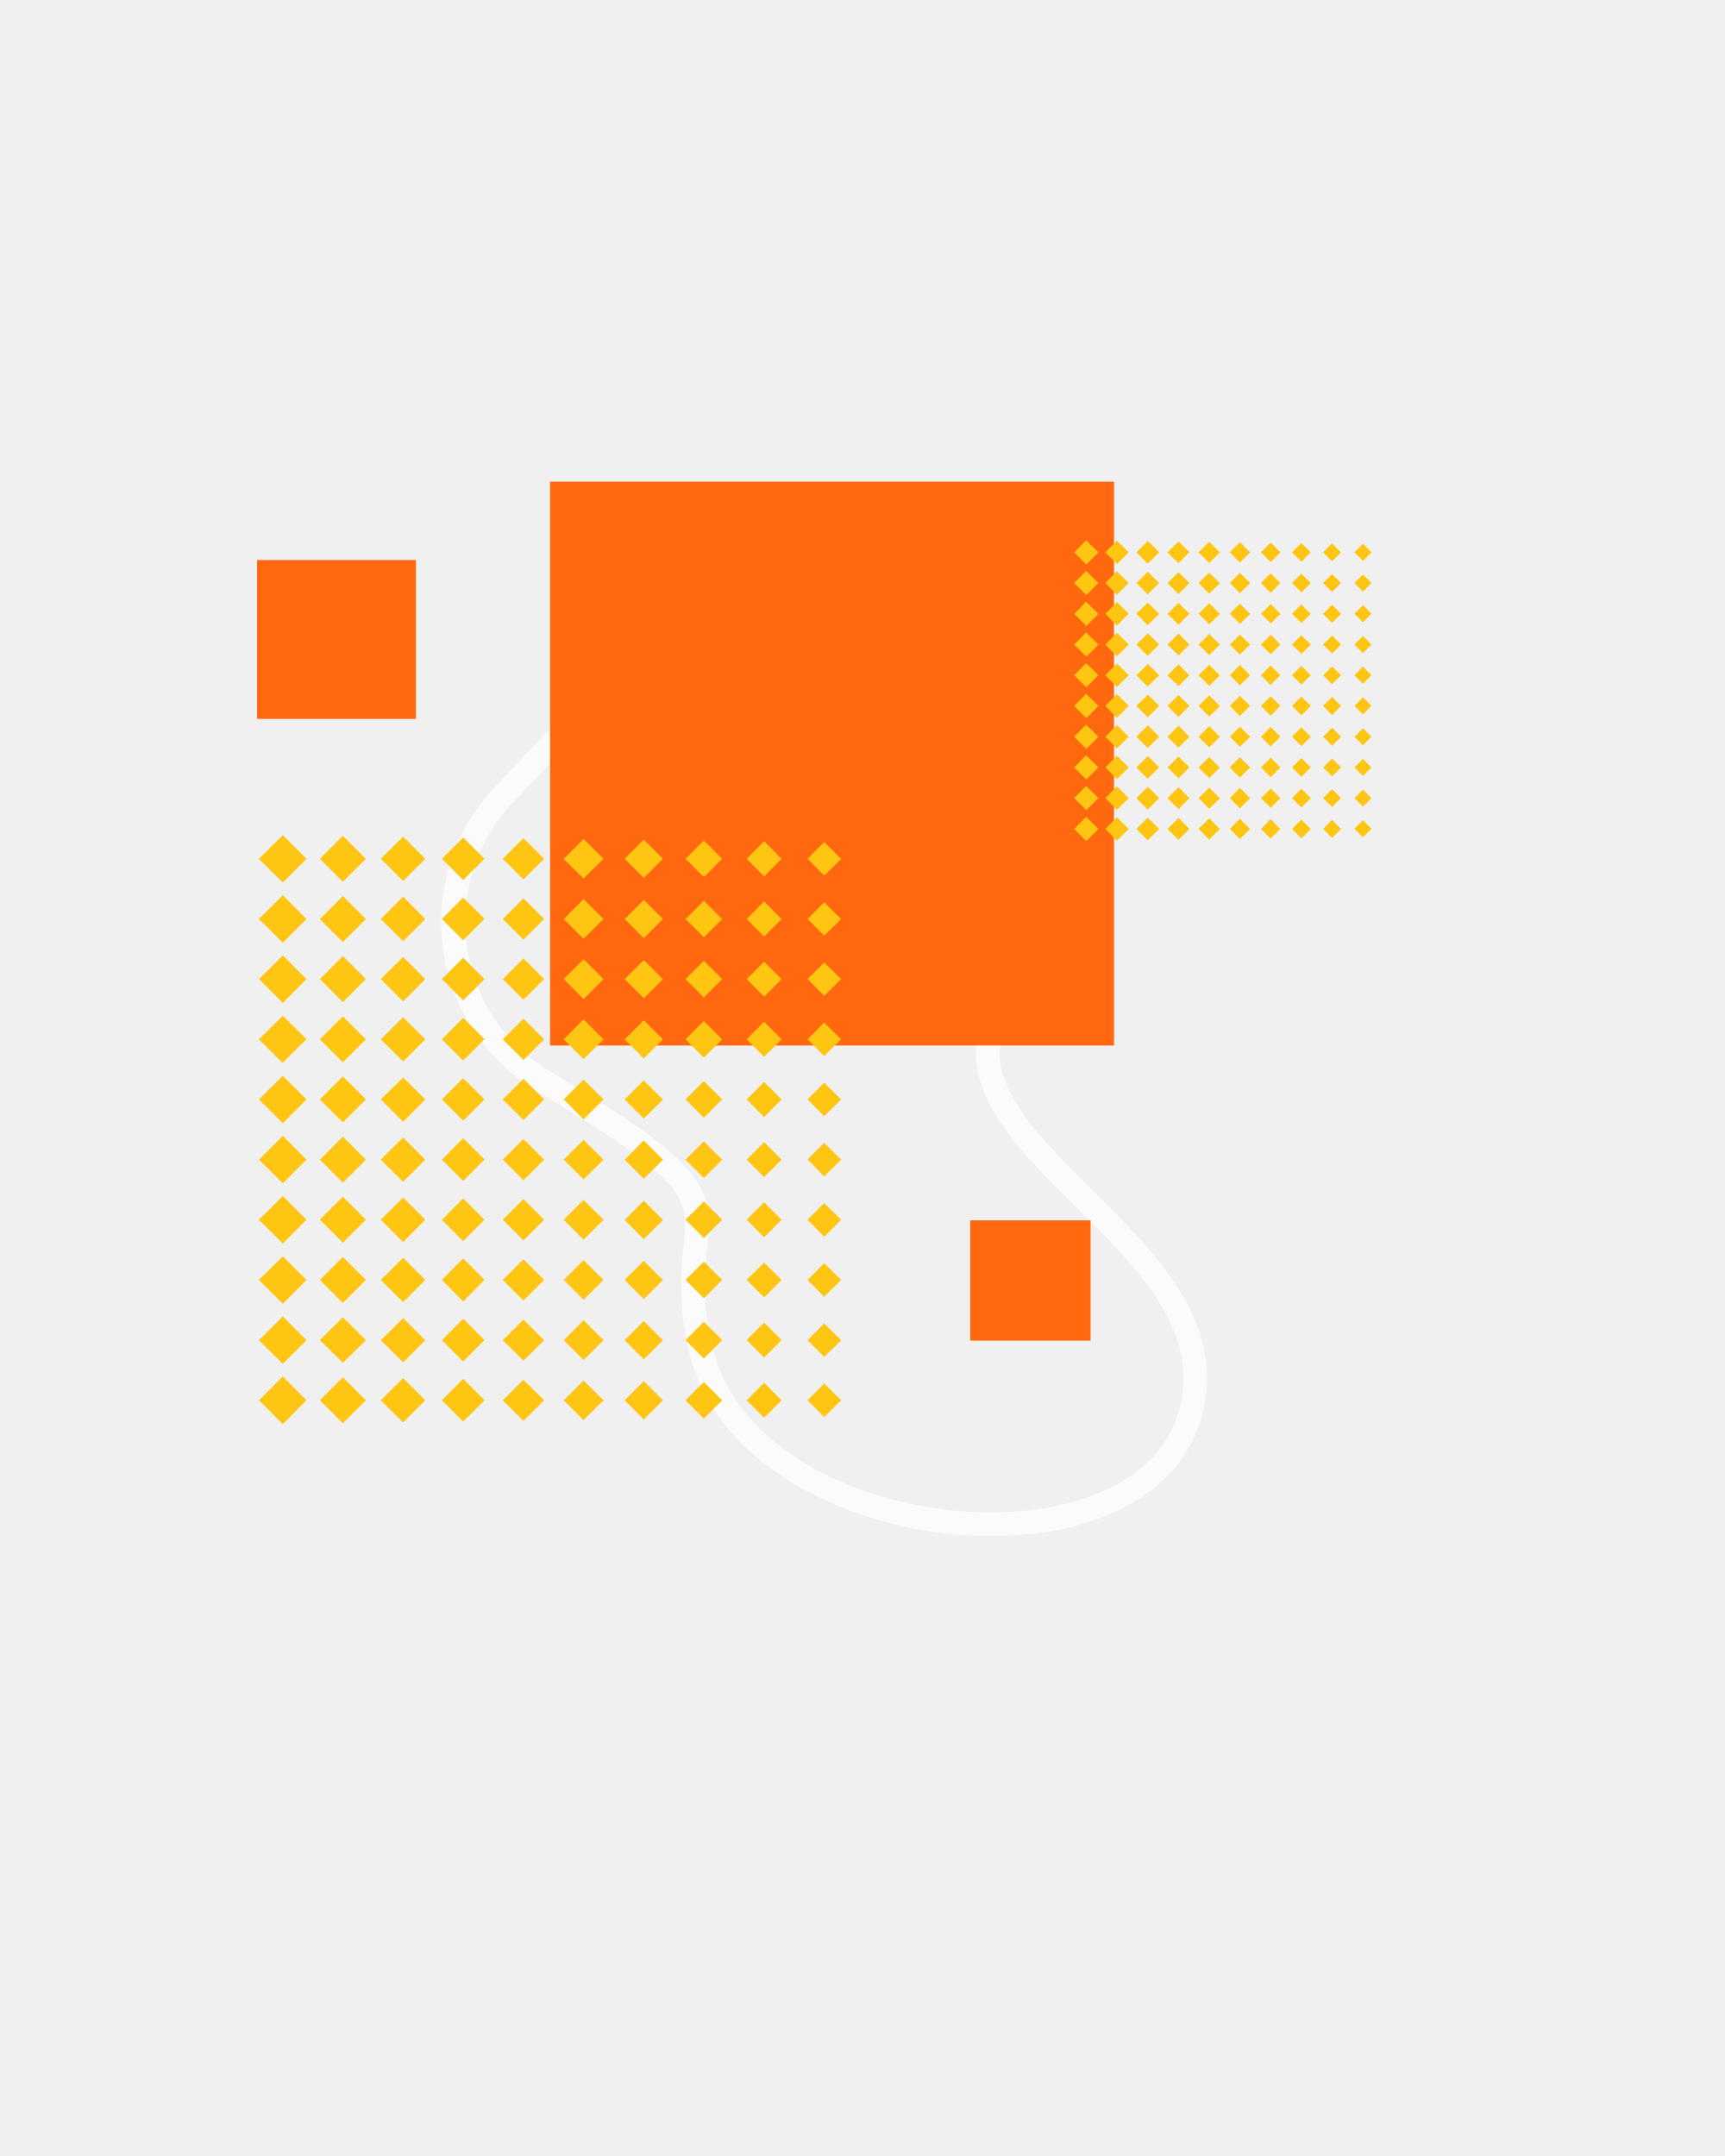
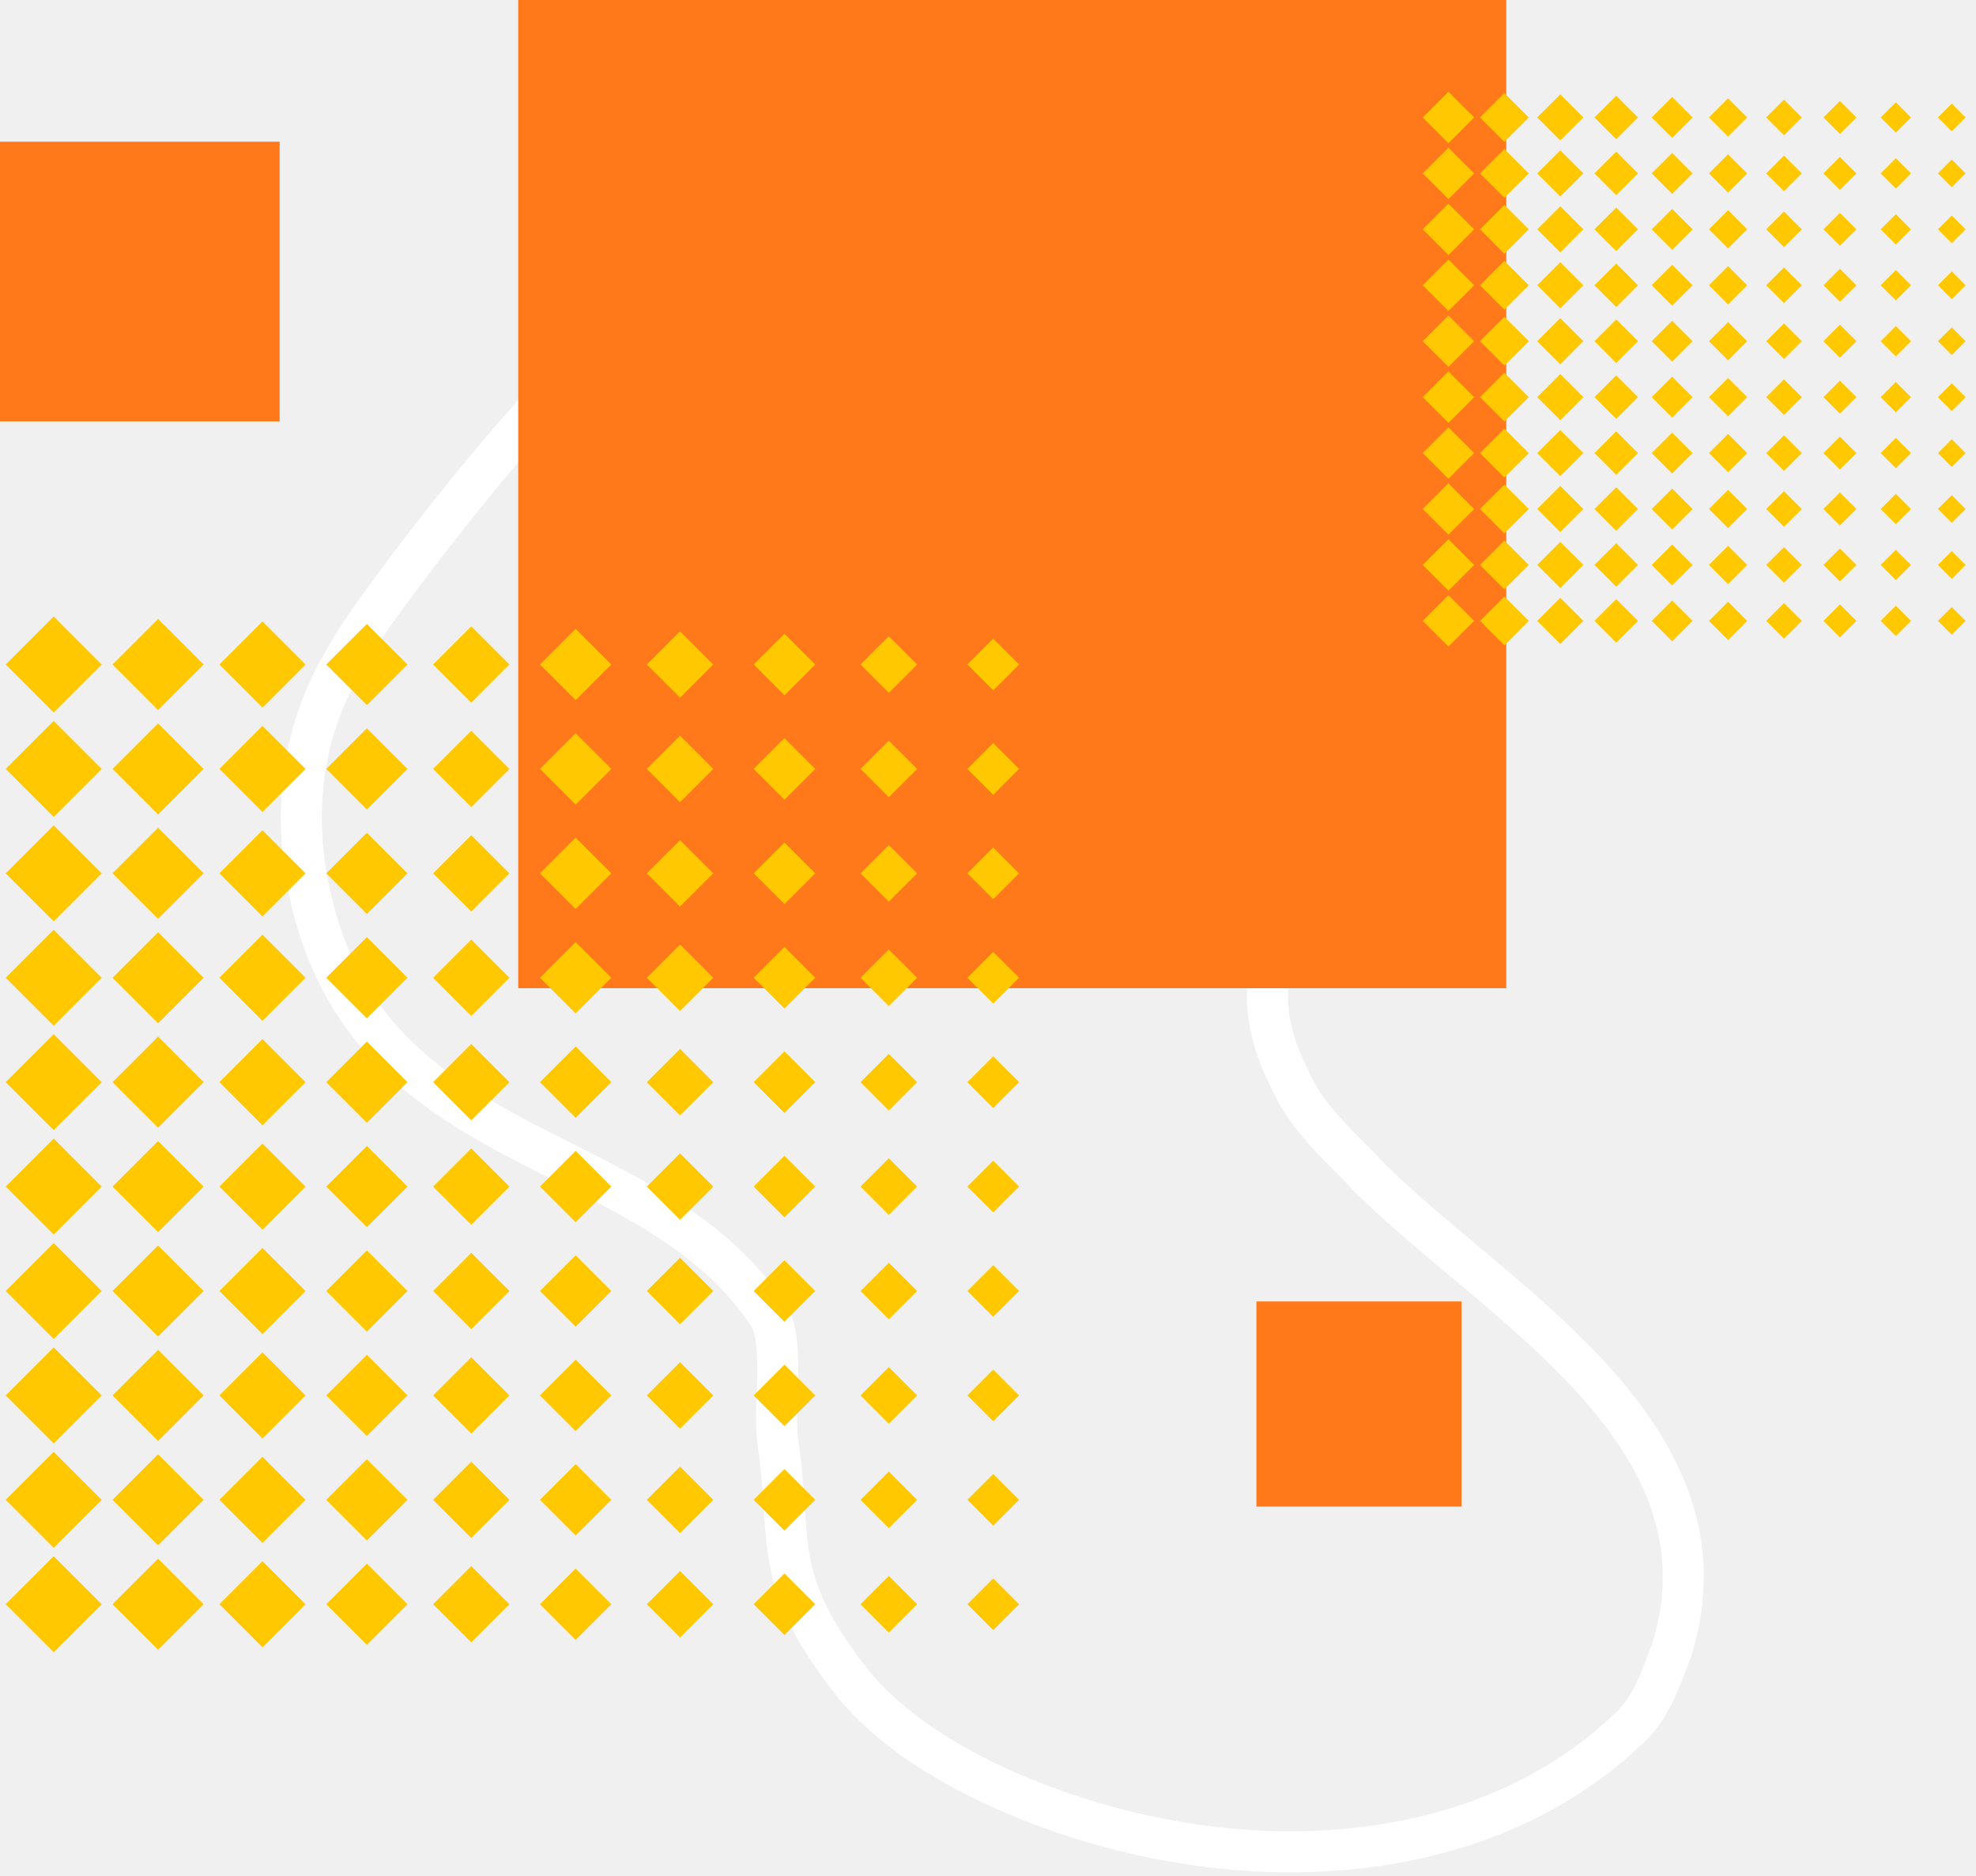
- <svg xmlns="http://www.w3.org/2000/svg" width="1080" height="1350" version="1.2" viewBox="0 0 810 1012.5">
-   <defs>
-     <clipPath id="c">
-       <path d="M74 57h360v436H74Zm0 0" />
-     </clipPath>
-     <clipPath id="d">
-       <path d="M556.6 322.6 322.3 557 1.6 236.2 235.9 2Zm0 0" />
-     </clipPath>
-     <clipPath id="e">
-       <path d="m322.3 557 234.3-234.4L235.9 2 1.6 236.2Zm0 0" />
-     </clipPath>
-     <clipPath id="f">
-       <path d="m322.7 556.4 233.1-233L235 2.6 2 235.6Zm0 0" />
-     </clipPath>
-     <clipPath id="b">
-       <path d="M0 0h559v560H0z" />
-     </clipPath>
-     <clipPath id="h">
-       <path d="M258 226h266v266H258Zm0 0" />
-     </clipPath>
-     <clipPath id="i">
-       <path d="M120.7 262H196v76h-75.3Zm0 0" />
-     </clipPath>
-     <clipPath id="j">
-       <path d="M635 255h9v9h-9Zm0 0" />
-     </clipPath>
-     <clipPath id="k">
-       <path d="M635 269h9v9h-9Zm0 0" />
-     </clipPath>
-     <clipPath id="l">
-       <path d="M635 284h9v9h-9Zm0 0" />
-     </clipPath>
-     <clipPath id="m">
-       <path d="M635 298h9v9h-9Zm0 0" />
-     </clipPath>
-     <clipPath id="n">
-       <path d="M635 313h9v9h-9Zm0 0" />
-     </clipPath>
-     <clipPath id="o">
-       <path d="M635 327h9v9h-9Zm0 0" />
-     </clipPath>
-     <clipPath id="p">
-       <path d="M635 341h9v9h-9Zm0 0" />
-     </clipPath>
-     <clipPath id="q">
-       <path d="M635 356h9v9h-9Zm0 0" />
-     </clipPath>
-     <clipPath id="r">
-       <path d="M635 370h9v9h-9Zm0 0" />
-     </clipPath>
-     <clipPath id="s">
-       <path d="M635 385h9v9h-9Zm0 0" />
-     </clipPath>
-     <filter id="g" width="100%" height="100%" x="0%" y="0%" filterUnits="objectBoundingBox">
-       <feColorMatrix in="SourceGraphic" values="0 0 0 0 1 0 0 0 0 1 0 0 0 0 1 0 0 0 1 0" />
-     </filter>
-   </defs>
-   <g mask="url(#a)" transform="translate(133 229)">
-     <g clip-path="url(#b)">
-       <g clip-path="url(#c)">
-         <g clip-path="url(#d)">
-           <g clip-path="url(#e)">
-             <g clip-path="url(#f)">
-               <path d="M406.8 456.8C388 475.5 356 482 327.6 481.2c-54-1.4-114.7-28.6-126.1-77.7a124 124 0 0 1-2.4-46.3c3-28.5.6-38.7-73.6-82.9A81.6 81.6 0 0 1 108 147.7a7600.5 7600.5 0 0 0 41.7-44 118.6 118.6 0 0 1 152.4-13c38.6 27.6 59.7 54.7 62.5 80.3 2 18.6-5.5 37.5-22.3 56.1-38.7 42.8-4 77.2 29.7 110.5 29.2 28.9 59.4 58.8 48.4 96.4-2.6 9-7.3 16.6-13.5 22.8Zm-265-361-3 3.1c-9.2 9.8-21.6 23-39 41.2a92.6 92.6 0 0 0 20 143.8c71.4 42.5 70.6 50 68.2 72a137.6 137.6 0 0 0 2.6 50.2c12.8 54.5 78.4 84.7 136.7 86.2 53.7 1.5 93.4-19.7 103.7-55.2 12.8-44-21.2-77.7-51.3-107.4-37.7-37.4-59.3-62-29.3-95.1 19-21.1 27.5-43 25.1-64.8-3.2-29.3-25.1-58.2-67-88.1a129.8 129.8 0 0 0-166.7 14.2" style="stroke:none;fill-rule:nonzero;fill:#fff;fill-opacity:1" />
-             </g>
-           </g>
-         </g>
-       </g>
-     </g>
-     <mask id="a">
-       <g filter="url(#g)">
-         <path d="M0 0h810v1012.5H0z" style="fill:#000;fill-opacity:.73;stroke:none" />
-       </g>
-     </mask>
+ <svg xmlns="http://www.w3.org/2000/svg" version="1.2" viewBox="120 225 530 503">
+   <path transform="translate(65, 430) rotate(300, 90, 120) scale(1.1)" d="M314 101c19 9 41 27 53 44 25 34 24 96 4 139-8 18-30 33-49 35-26 3-51-12-71 19-6 8-8 19-11 29-11 42-9 109-63 121-7 1-15 3-23 0-39-12-66-47-79-85-8-23-14-58-5-83 12-31 23-31 42-46 6-5 23-11 26-18 24-49-20-107 39-153 24-18 45-16 53-16 18 1 69 8 84 14Z" style="fill:none;stroke:#fff;stroke-width:10px" />
+   <rect x="259" y="225" width="265" height="265" fill="#ff791a" />
+   <rect x="120" y="263" width="75" height="75" fill="#ff791a" />
+   <rect x="457" y="574" width="55" height="55" fill="#ff791a" />
+   <g transform="scale(2.8) translate(38, 144) rotate(270, 50, 50)" fill="#ffc800">
+     <rect x="6.75" y="6.75" width="6.5" height="6.5" transform="rotate(45 10 10)" />
+     <rect x="16.75" y="6.75" width="6.5" height="6.5" transform="rotate(45 20 10)" />
+     <rect x="26.75" y="6.75" width="6.5" height="6.5" transform="rotate(45 30 10)" />
+     <rect x="36.75" y="6.75" width="6.5" height="6.5" transform="rotate(45 40 10)" />
+     <rect x="46.75" y="6.75" width="6.5" height="6.5" transform="rotate(45 50 10)" />
+     <rect x="56.75" y="6.75" width="6.5" height="6.5" transform="rotate(45 60 10)" />
+     <rect x="66.75" y="6.75" width="6.5" height="6.5" transform="rotate(45 70 10)" />
+     <rect x="76.75" y="6.75" width="6.5" height="6.5" transform="rotate(45 80 10)" />
+     <rect x="86.75" y="6.75" width="6.5" height="6.5" transform="rotate(45 90 10)" />
+     <rect x="96.75" y="6.75" width="6.5" height="6.5" transform="rotate(45 100 10)" />
+     <rect x="6.917" y="16.917" width="6.167" height="6.167" transform="rotate(45 10 20)" />
+     <rect x="16.917" y="16.917" width="6.167" height="6.167" transform="rotate(45 20 20)" />
+     <rect x="26.917" y="16.917" width="6.167" height="6.167" transform="rotate(45 30 20)" />
+     <rect x="36.917" y="16.917" width="6.167" height="6.167" transform="rotate(45 40 20)" />
+     <rect x="46.917" y="16.917" width="6.167" height="6.167" transform="rotate(45 50 20)" />
+     <rect x="56.917" y="16.917" width="6.167" height="6.167" transform="rotate(45 60 20)" />
+     <rect x="66.917" y="16.917" width="6.167" height="6.167" transform="rotate(45 70 20)" />
+     <rect x="76.917" y="16.917" width="6.167" height="6.167" transform="rotate(45 80 20)" />
+     <rect x="86.917" y="16.917" width="6.167" height="6.167" transform="rotate(45 90 20)" />
+     <rect x="96.917" y="16.917" width="6.167" height="6.167" transform="rotate(45 100 20)" />
+     <rect x="7.083" y="27.083" width="5.833" height="5.833" transform="rotate(45 10 30)" />
+     <rect x="17.083" y="27.083" width="5.833" height="5.833" transform="rotate(45 20 30)" />
+     <rect x="27.083" y="27.083" width="5.833" height="5.833" transform="rotate(45 30 30)" />
+     <rect x="37.083" y="27.083" width="5.833" height="5.833" transform="rotate(45 40 30)" />
+     <rect x="47.083" y="27.083" width="5.833" height="5.833" transform="rotate(45 50 30)" />
+     <rect x="57.083" y="27.083" width="5.833" height="5.833" transform="rotate(45 60 30)" />
+     <rect x="67.083" y="27.083" width="5.833" height="5.833" transform="rotate(45 70 30)" />
+     <rect x="77.083" y="27.083" width="5.833" height="5.833" transform="rotate(45 80 30)" />
+     <rect x="87.083" y="27.083" width="5.833" height="5.833" transform="rotate(45 90 30)" />
+     <rect x="97.083" y="27.083" width="5.833" height="5.833" transform="rotate(45 100 30)" />
+     <rect x="7.25" y="37.25" width="5.5" height="5.5" transform="rotate(45 10 40)" />
+     <rect x="17.25" y="37.25" width="5.5" height="5.5" transform="rotate(45 20 40)" />
+     <rect x="27.25" y="37.25" width="5.5" height="5.5" transform="rotate(45 30 40)" />
+     <rect x="37.25" y="37.25" width="5.5" height="5.5" transform="rotate(45 40 40)" />
+     <rect x="47.25" y="37.25" width="5.5" height="5.5" transform="rotate(45 50 40)" />
+     <rect x="57.25" y="37.25" width="5.5" height="5.5" transform="rotate(45 60 40)" />
+     <rect x="67.25" y="37.25" width="5.5" height="5.5" transform="rotate(45 70 40)" />
+     <rect x="77.25" y="37.25" width="5.5" height="5.5" transform="rotate(45 80 40)" />
+     <rect x="87.25" y="37.25" width="5.5" height="5.5" transform="rotate(45 90 40)" />
+     <rect x="97.25" y="37.25" width="5.5" height="5.5" transform="rotate(45 100 40)" />
+     <rect x="7.417" y="47.417" width="5.167" height="5.167" transform="rotate(45 10 50)" />
+     <rect x="17.417" y="47.417" width="5.167" height="5.167" transform="rotate(45 20 50)" />
+     <rect x="27.417" y="47.417" width="5.167" height="5.167" transform="rotate(45 30 50)" />
+     <rect x="37.417" y="47.417" width="5.167" height="5.167" transform="rotate(45 40 50)" />
+     <rect x="47.417" y="47.417" width="5.167" height="5.167" transform="rotate(45 50 50)" />
+     <rect x="57.417" y="47.417" width="5.167" height="5.167" transform="rotate(45 60 50)" />
+     <rect x="67.417" y="47.417" width="5.167" height="5.167" transform="rotate(45 70 50)" />
+     <rect x="77.417" y="47.417" width="5.167" height="5.167" transform="rotate(45 80 50)" />
+     <rect x="87.417" y="47.417" width="5.167" height="5.167" transform="rotate(45 90 50)" />
+     <rect x="97.417" y="47.417" width="5.167" height="5.167" transform="rotate(45 100 50)" />
+     <rect x="7.583" y="57.583" width="4.833" height="4.833" transform="rotate(45 10 60)" />
+     <rect x="17.583" y="57.583" width="4.833" height="4.833" transform="rotate(45 20 60)" />
+     <rect x="27.583" y="57.583" width="4.833" height="4.833" transform="rotate(45 30 60)" />
+     <rect x="37.583" y="57.583" width="4.833" height="4.833" transform="rotate(45 40 60)" />
+     <rect x="47.583" y="57.583" width="4.833" height="4.833" transform="rotate(45 50 60)" />
+     <rect x="57.583" y="57.583" width="4.833" height="4.833" transform="rotate(45 60 60)" />
+     <rect x="67.583" y="57.583" width="4.833" height="4.833" transform="rotate(45 70 60)" />
+     <rect x="77.583" y="57.583" width="4.833" height="4.833" transform="rotate(45 80 60)" />
+     <rect x="87.583" y="57.583" width="4.833" height="4.833" transform="rotate(45 90 60)" />
+     <rect x="97.583" y="57.583" width="4.833" height="4.833" transform="rotate(45 100 60)" />
+     <rect x="7.75" y="67.75" width="4.5" height="4.5" transform="rotate(45 10 70)" />
+     <rect x="17.75" y="67.75" width="4.5" height="4.5" transform="rotate(45 20 70)" />
+     <rect x="27.75" y="67.75" width="4.5" height="4.5" transform="rotate(45 30 70)" />
+     <rect x="37.75" y="67.75" width="4.5" height="4.5" transform="rotate(45 40 70)" />
+     <rect x="47.75" y="67.75" width="4.5" height="4.5" transform="rotate(45 50 70)" />
+     <rect x="57.75" y="67.75" width="4.5" height="4.5" transform="rotate(45 60 70)" />
+     <rect x="67.75" y="67.75" width="4.5" height="4.5" transform="rotate(45 70 70)" />
+     <rect x="77.75" y="67.75" width="4.5" height="4.5" transform="rotate(45 80 70)" />
+     <rect x="87.75" y="67.75" width="4.5" height="4.5" transform="rotate(45 90 70)" />
+     <rect x="97.75" y="67.75" width="4.5" height="4.5" transform="rotate(45 100 70)" />
+     <rect x="7.917" y="77.917" width="4.167" height="4.167" transform="rotate(45 10 80)" />
+     <rect x="17.917" y="77.917" width="4.167" height="4.167" transform="rotate(45 20 80)" />
+     <rect x="27.917" y="77.917" width="4.167" height="4.167" transform="rotate(45 30 80)" />
+     <rect x="37.917" y="77.917" width="4.167" height="4.167" transform="rotate(45 40 80)" />
+     <rect x="47.917" y="77.917" width="4.167" height="4.167" transform="rotate(45 50 80)" />
+     <rect x="57.917" y="77.917" width="4.167" height="4.167" transform="rotate(45 60 80)" />
+     <rect x="67.917" y="77.917" width="4.167" height="4.167" transform="rotate(45 70 80)" />
+     <rect x="77.917" y="77.917" width="4.167" height="4.167" transform="rotate(45 80 80)" />
+     <rect x="87.917" y="77.917" width="4.167" height="4.167" transform="rotate(45 90 80)" />
+     <rect x="97.917" y="77.917" width="4.167" height="4.167" transform="rotate(45 100 80)" />
+     <rect x="8.083" y="88.083" width="3.833" height="3.833" transform="rotate(45 10 90)" />
+     <rect x="18.083" y="88.083" width="3.833" height="3.833" transform="rotate(45 20 90)" />
+     <rect x="28.083" y="88.083" width="3.833" height="3.833" transform="rotate(45 30 90)" />
+     <rect x="38.083" y="88.083" width="3.833" height="3.833" transform="rotate(45 40 90)" />
+     <rect x="48.083" y="88.083" width="3.833" height="3.833" transform="rotate(45 50 90)" />
+     <rect x="58.083" y="88.083" width="3.833" height="3.833" transform="rotate(45 60 90)" />
+     <rect x="68.083" y="88.083" width="3.833" height="3.833" transform="rotate(45 70 90)" />
+     <rect x="78.083" y="88.083" width="3.833" height="3.833" transform="rotate(45 80 90)" />
+     <rect x="88.083" y="88.083" width="3.833" height="3.833" transform="rotate(45 90 90)" />
+     <rect x="98.083" y="88.083" width="3.833" height="3.833" transform="rotate(45 100 90)" />
+     <rect x="8.25" y="98.25" width="3.5" height="3.5" transform="rotate(45 10 100)" />
+     <rect x="18.25" y="98.25" width="3.5" height="3.5" transform="rotate(45 20 100)" />
+     <rect x="28.25" y="98.25" width="3.5" height="3.5" transform="rotate(45 30 100)" />
+     <rect x="38.25" y="98.25" width="3.5" height="3.5" transform="rotate(45 40 100)" />
+     <rect x="48.25" y="98.25" width="3.5" height="3.5" transform="rotate(45 50 100)" />
+     <rect x="58.25" y="98.25" width="3.5" height="3.5" transform="rotate(45 60 100)" />
+     <rect x="68.25" y="98.25" width="3.5" height="3.5" transform="rotate(45 70 100)" />
+     <rect x="78.25" y="98.25" width="3.5" height="3.5" transform="rotate(45 80 100)" />
+     <rect x="88.25" y="98.25" width="3.5" height="3.5" transform="rotate(45 90 100)" />
+     <rect x="98.25" y="98.25" width="3.5" height="3.5" transform="rotate(45 100 100)" />
  </g>
-   <g clip-path="url(#h)">
-     <path d="M523.1 226.2V491H258.3V226.2Zm0 0" style="stroke:none;fill-rule:nonzero;fill:#ff680e;fill-opacity:1" />
-   </g>
-   <path d="M512.1 573.1v56.5h-56.5v-56.5Zm0 0" style="stroke:none;fill-rule:nonzero;fill:#ff680e;fill-opacity:1" />
-   <g clip-path="url(#i)">
-     <path d="M195.3 263v74.6h-74.6V263Zm0 0" style="stroke:none;fill-rule:nonzero;fill:#ff680e;fill-opacity:1" />
-   </g>
-   <path d="m132.8 392.2 11.1 11.1-11.1 11.2-11.2-11.2Zm0 28.2 11.1 11.2-11.1 11.1-11.2-11.1Zm0 28.3 11.1 11.1-11.1 11.2-11.2-11.2Zm0 28.3 11.1 11-11.2 11.2-11.1-11.1Zm0 28.2 11.1 11.1-11.1 11.2-11.2-11.2Zm0 28.2 11.1 11.2-11.1 11.1-11.2-11.1Zm0 28.3 11.1 11.1-11.1 11.2-11.2-11.2Zm0 28.3 11.1 11.1-11.1 11.2-11.2-11.2Zm0 28.2 11.1 11.2-11.1 11.1-11.2-11.1Zm0 28.2 11.1 11.2-11.1 11.2-11.2-11.2ZM161 392.5l10.8 10.8-10.8 10.8-10.8-10.8Zm0 28.3 10.8 10.8-10.8 10.8-10.8-10.8Zm0 28.2 10.8 10.8-10.8 10.8-10.8-10.8Zm0 28.3 10.8 10.8-10.8 10.8-10.8-10.8Zm0 28.2 10.8 10.8-10.8 10.8-10.8-10.8Zm0 28.3 10.8 10.8-10.8 10.8-10.8-10.8Zm0 28.2 10.8 10.8-10.8 10.8-10.8-10.8Zm0 28.3 10.8 10.8-10.8 10.8-10.8-10.8Zm0 28.3 10.8 10.8L161 640l-10.8-10.7Zm0 28.2 10.8 10.8-10.8 10.8-10.8-10.8Zm28.3-253.9 10.4 10.4-10.4 10.4-10.5-10.4Zm0 28.2 10.4 10.5-10.4 10.4-10.5-10.4Zm0 28.3 10.4 10.4-10.4 10.5-10.5-10.5Zm0 28.3 10.4 10.4-10.4 10.4-10.5-10.4Zm0 28.3 10.4 10.3-10.4 10.5-10.5-10.5Zm0 28.2 10.4 10.4-10.4 10.4-10.5-10.4Zm0 28.2 10.4 10.4-10.4 10.5-10.5-10.5Zm0 28.3 10.4 10.4-10.4 10.4-10.5-10.4Zm0 28.3 10.4 10.4-10.4 10.4-10.5-10.4Zm0 28.2 10.4 10.4-10.4 10.4-10.5-10.4Zm28.2-253.9 10 10-10 10-10-10Zm0 28.2 10 10-10 10.1-10-10Zm0 28.3 10 10-10 10-10-10Zm0 28.2 10 10-10 10.1-10-10Zm0 28.3 10 10-10 10-10-10Zm0 28.2 10 10-10 10.1-10-10Zm0 28.3 10 10-10 10.1-10-10Zm0 28.2 10 10-10 10.2-10-10.1Zm0 28.3 10 10-10 10.1-10-10Zm0 28.2 10 10.1-10 10-10-10Zm28.3-253.9 9.7 9.7-9.7 9.7-9.7-9.7Zm0 28.3 9.7 9.7-9.7 9.7-9.7-9.7Zm0 28.2 9.7 9.7-9.7 9.7-9.7-9.7Zm0 28.3 9.7 9.7-9.7 9.7-9.7-9.7Zm0 28.2 9.7 9.7-9.7 9.7-9.7-9.7Zm0 28.3 9.7 9.7-9.7 9.7-9.7-9.7Zm0 28.2 9.7 9.7-9.7 9.7-9.7-9.7Zm0 28.3 9.7 9.7-9.7 9.7-9.7-9.7Zm0 28.3 9.7 9.7-9.7 9.6-9.7-9.6Zm0 28.3 9.7 9.6-9.7 9.7-9.7-9.7ZM274 394l9.4 9.3-9.4 9.3-9.3-9.3Zm0 28.2 9.4 9.4-9.4 9.3-9.3-9.3Zm0 28.3 9.4 9.3-9.4 9.4-9.3-9.4Zm0 28.2 9.4 9.4-9.4 9.3-9.3-9.3Zm0 28.3 9.4 9.3-9.4 9.4-9.3-9.4Zm0 28.3 9.4 9.3-9.4 9.3-9.3-9.3Zm0 28.2 9.4 9.3-9.4 9.4-9.3-9.4Zm0 28.3 9.4 9.3-9.4 9.3-9.3-9.3Zm0 28.2 9.4 9.4-9.4 9.3-9.3-9.3Zm0 28.3 9.4 9.3-9.4 9.3-9.3-9.3Zm28.3-254 9 9-9 9-9-9Zm0 28.3 9 9-9 9-9-9Zm0 28.3 9 9-9 8.9-9-9Zm0 28.2 9 9-9 9-9-9Zm0 28.3 9 9-9 8.9-9-9Zm0 28.2 9 9-9 9-9-9Zm0 28.3 9 9-9 9-9-9Zm0 28.2 9 9-9 9-9-9Zm0 28.3 9 9-9 9-9-9Zm0 28.2 9 9-9 9-9-9Zm28.2-253.9 8.6 8.6-8.6 8.6-8.6-8.6Zm0 28.3 8.6 8.6-8.6 8.6-8.6-8.6Zm0 28.2 8.6 8.6-8.6 8.6-8.6-8.6Zm0 28.3 8.6 8.6-8.6 8.6-8.6-8.6Zm0 28.2 8.6 8.6-8.6 8.6-8.6-8.6Zm0 28.3 8.6 8.6-8.6 8.6-8.6-8.6Zm0 28.2 8.6 8.6-8.6 8.6-8.6-8.6Zm0 28.3 8.6 8.6-8.6 8.6-8.6-8.6Zm0 28.2 8.6 8.6-8.6 8.7-8.6-8.7Zm0 28.3 8.6 8.6-8.6 8.6-8.6-8.6Zm28.3-254 8.2 8.3-8.2 8.3-8.2-8.3Zm0 28.3 8.2 8.3-8.2 8.2-8.2-8.2Zm0 28.3 8.2 8.2-8.2 8.3-8.2-8.3Zm0 28.2 8.2 8.3-8.2 8.2-8.2-8.2Zm0 28.3 8.2 8.2-8.2 8.3-8.2-8.3Zm0 28.3 8.2 8.2-8.2 8.2-8.2-8.2Zm0 28.2 8.2 8.2-8.2 8.3-8.2-8.3Zm0 28.3 8.2 8.2-8.2 8.2-8.2-8.2Zm0 28.2 8.2 8.2-8.2 8.3-8.2-8.3Zm0 28.3 8.2 8.2-8.2 8.2-8.2-8.2Zm28.2-254 8 8-8 7.8-7.8-7.9Zm0 28.3 8 7.9-8 7.8-7.8-7.8Zm0 28.3 8 7.8-8 7.9-7.8-7.9Zm0 28.2 8 7.9-8 7.8-7.8-7.8Zm0 28.3 8 7.8-8 7.9-7.8-7.9Zm0 28.2 8 7.9-8 7.9-7.8-8Zm0 28.3 8 7.8-8 8-7.8-8Zm0 28.2 8 7.9-8 7.9-7.8-7.9Zm0 28.3 8 7.9-8 7.8-7.8-7.8Zm0 28.2 8 7.9-8 7.9-7.8-7.9Zm123-396 5.8 5.7-5.7 5.7-5.7-5.7Zm0 14.4 5.8 5.7-5.7 5.7-5.7-5.7Zm0 14.5 5.8 5.7-5.7 5.7-5.7-5.7Zm0 14.4 5.8 5.7-5.7 5.7-5.7-5.7Zm0 14.4 5.8 5.7-5.7 5.7-5.7-5.7Zm0 14.4 5.8 5.7-5.7 5.8-5.7-5.8Zm0 14.5 5.8 5.7-5.7 5.7-5.7-5.7Zm0 14.4 5.8 5.7-5.7 5.7-5.7-5.7Zm0 14.4 5.8 5.7-5.7 5.7-5.7-5.7Zm0 14.5 5.8 5.7-5.7 5.7-5.7-5.7Zm14.5-129.7 5.5 5.5-5.5 5.5-5.5-5.5Zm0 14.4 5.5 5.5-5.5 5.5-5.5-5.5Zm0 14.4 5.5 5.5-5.5 5.6-5.5-5.6Zm0 14.5 5.5 5.5-5.5 5.5-5.5-5.5Zm0 14.4 5.5 5.5-5.5 5.5-5.5-5.5Zm0 14.4 5.5 5.5-5.5 5.6-5.5-5.6Zm0 14.5 5.5 5.5-5.5 5.5-5.5-5.5Zm0 14.4 5.5 5.5-5.5 5.5-5.5-5.5Zm0 14.4 5.5 5.5-5.5 5.5-5.5-5.5Zm0 14.5 5.5 5.5-5.5 5.5-5.5-5.5ZM539 254l5.3 5.4-5.4 5.3-5.3-5.3Zm0 14.5 5.3 5.3-5.4 5.3-5.3-5.3Zm0 14.5 5.3 5.3-5.4 5.3-5.3-5.4Zm0 14.4 5.3 5.3-5.4 5.3-5.3-5.3Zm0 14.4 5.3 5.3-5.4 5.3-5.3-5.3Zm0 14.4 5.3 5.3-5.4 5.4-5.3-5.4Zm0 14.4 5.3 5.4-5.4 5.3-5.3-5.3Zm0 14.4 5.3 5.4-5.4 5.3-5.3-5.3Zm0 14.5 5.3 5.3-5.4 5.4-5.3-5.4Zm0 14.5 5.3 5.3-5.4 5.3-5.3-5.3Zm14.4-129.7 5.1 5-5.1 5.2-5.2-5.1Zm0 14.4 5.1 5.1-5.1 5.2-5.2-5.2Zm0 14.4 5.1 5.1-5.1 5.2-5.2-5.1Zm0 14.4 5.1 5.2-5.1 5.1-5.2-5.1Zm0 14.5 5.1 5.1-5.1 5.1-5.2-5Zm0 14.4 5.1 5.1-5.1 5.2-5.2-5.2Zm0 14.4 5.1 5.2-5.1 5.1-5.2-5.1Zm0 14.5 5.1 5.1-5.1 5.1-5.2-5.1Zm0 14.4 5.1 5.1-5.1 5.2-5.2-5.2Zm0 14.4 5.1 5.2-5.1 5.1-5.2-5.1Zm14.4-129.7 5 5-5 5-5-5Zm0 14.5 5 5-5 4.9-5-5Zm0 14.4 5 5-5 4.9-5-5Zm0 14.4 5 5-5 5-5-5Zm0 14.5 5 5-5 4.9-5-5Zm0 14.4 5 5-5 4.9-5-5Zm0 14.4 5 5-5 5-5-5Zm0 14.5 5 5-5 4.9-5-5Zm0 14.4 5 5-5 4.9-5-5Zm0 14.4 5 5-5 5-5-5Zm14.4-129.7 4.8 4.8-4.8 4.8-4.7-4.8Zm0 14.4 4.8 4.8-4.8 4.8-4.7-4.8Zm0 14.5 4.8 4.8-4.8 4.7-4.7-4.8Zm0 14.5 4.8 4.7-4.8 4.7-4.7-4.7Zm0 14.3 4.8 4.8-4.8 4.8-4.7-4.8Zm0 14.5 4.8 4.7-4.8 4.8-4.7-4.8Zm0 14.4 4.8 4.8-4.8 4.7-4.7-4.7Zm0 14.4 4.8 4.8-4.8 4.8-4.8-4.8Zm0 14.4 4.8 4.8-4.8 4.8-4.7-4.8Zm0 14.5 4.8 4.8-4.8 4.7-4.7-4.7Zm14.5-129.7 4.5 4.6-4.5 4.6-4.6-4.6Zm-.1 14.4 4.6 4.6-4.6 4.6-4.5-4.6Zm.1 14.5 4.5 4.6-4.5 4.5-4.6-4.6Zm0 14.4 4.5 4.6-4.5 4.6-4.6-4.6Zm-.1 14.4 4.6 4.6-4.6 4.6-4.5-4.6Zm.1 14.5 4.5 4.5-4.5 4.6-4.6-4.6Zm-.1 14.4 4.6 4.6-4.6 4.6-4.5-4.6Zm.1 14.4 4.5 4.6-4.5 4.6-4.6-4.6Zm0 14.5 4.5 4.5-4.5 4.6-4.6-4.6Zm-.1 14.4 4.6 4.6-4.6 4.5-4.5-4.5ZM611 255l4.5 4.4-4.4 4.4-4.4-4.4Zm0 14.4 4.5 4.4-4.4 4.4-4.4-4.4Zm0 14.5 4.5 4.4-4.4 4.3-4.4-4.4Zm0 14.4 4.5 4.4-4.4 4.4-4.4-4.4Zm0 14.4 4.5 4.4-4.4 4.4-4.4-4.4Zm0 14.4 4.5 4.4-4.4 4.4-4.4-4.4Zm0 14.5 4.5 4.4-4.4 4.4-4.4-4.4Zm0 14.4 4.5 4.4-4.4 4.4-4.4-4.4Zm0 14.4 4.5 4.4-4.4 4.4-4.4-4.4Zm0 14.5 4.5 4.4-4.4 4.4-4.4-4.4Zm14.5-129.7 4.2 4.2-4.2 4.2-4.2-4.2Zm0 14.4 4.2 4.2-4.2 4.2-4.2-4.2Zm0 14.4 4.2 4.3-4.2 4.2-4.2-4.2Zm0 14.5 4.2 4.2-4.2 4.2-4.2-4.2Zm0 14.5 4.2 4.1-4.2 4.2-4.2-4.2Zm0 14.3 4.2 4.2-4.2 4.3-4.2-4.3Zm0 14.5 4.2 4.2-4.2 4.2-4.2-4.2Zm0 14.4 4.2 4.2-4.2 4.2-4.2-4.2Zm0 14.4 4.2 4.2-4.2 4.2-4.2-4.2Zm0 14.4 4.2 4.3-4.2 4.2-4.2-4.2Zm0 0" style="stroke:none;fill-rule:nonzero;fill:#ffc513;fill-opacity:1" />
-   <g clip-path="url(#j)">
-     <path d="m640 255.4 4 4-4 4-4-4Zm0 0" style="stroke:none;fill-rule:nonzero;fill:#ffc513;fill-opacity:1" />
-   </g>
-   <g clip-path="url(#k)">
-     <path d="m640 269.8 4 4-4 4-4-4Zm0 0" style="stroke:none;fill-rule:nonzero;fill:#ffc513;fill-opacity:1" />
-   </g>
-   <g clip-path="url(#l)">
-     <path d="m640 284.2 4 4-4 4-4-4Zm0 0" style="stroke:none;fill-rule:nonzero;fill:#ffc513;fill-opacity:1" />
-   </g>
-   <g clip-path="url(#m)">
-     <path d="m640 298.7 4 4-4 4-4-4Zm0 0" style="stroke:none;fill-rule:nonzero;fill:#ffc513;fill-opacity:1" />
-   </g>
-   <g clip-path="url(#n)">
-     <path d="m640 313 4 4.1-4 4-4-4Zm0 0" style="stroke:none;fill-rule:nonzero;fill:#ffc513;fill-opacity:1" />
-   </g>
-   <g clip-path="url(#o)">
-     <path d="m640 327.5 4 4-4 4-4-4Zm0 0" style="stroke:none;fill-rule:nonzero;fill:#ffc513;fill-opacity:1" />
-   </g>
-   <g clip-path="url(#p)">
-     <path d="m640 342 4 4-4 4-4-4Zm0 0" style="stroke:none;fill-rule:nonzero;fill:#ffc513;fill-opacity:1" />
-   </g>
-   <g clip-path="url(#q)">
-     <path d="m640 356.4 4 4-4 4-4-4Zm0 0" style="stroke:none;fill-rule:nonzero;fill:#ffc513;fill-opacity:1" />
-   </g>
-   <g clip-path="url(#r)">
-     <path d="m640 370.8 4 4-4 4-4-4Zm0 0" style="stroke:none;fill-rule:nonzero;fill:#ffc513;fill-opacity:1" />
-   </g>
-   <g clip-path="url(#s)">
-     <path d="m640 385.2 4 4-4 4-4-4Zm0 0" style="stroke:none;fill-rule:nonzero;fill:#ffc513;fill-opacity:1" />
+   <g transform="scale(1.5) translate(329, 171) rotate(270, 50, 50)" fill="#ffc800">
+     <rect x="6.75" y="6.75" width="6.5" height="6.5" transform="rotate(45 10 10)" />
+     <rect x="16.75" y="6.75" width="6.5" height="6.5" transform="rotate(45 20 10)" />
+     <rect x="26.75" y="6.75" width="6.5" height="6.5" transform="rotate(45 30 10)" />
+     <rect x="36.75" y="6.75" width="6.5" height="6.5" transform="rotate(45 40 10)" />
+     <rect x="46.75" y="6.75" width="6.5" height="6.5" transform="rotate(45 50 10)" />
+     <rect x="56.75" y="6.75" width="6.5" height="6.5" transform="rotate(45 60 10)" />
+     <rect x="66.75" y="6.75" width="6.5" height="6.5" transform="rotate(45 70 10)" />
+     <rect x="76.75" y="6.75" width="6.5" height="6.5" transform="rotate(45 80 10)" />
+     <rect x="86.75" y="6.75" width="6.5" height="6.5" transform="rotate(45 90 10)" />
+     <rect x="96.75" y="6.75" width="6.5" height="6.5" transform="rotate(45 100 10)" />
+     <rect x="6.917" y="16.917" width="6.167" height="6.167" transform="rotate(45 10 20)" />
+     <rect x="16.917" y="16.917" width="6.167" height="6.167" transform="rotate(45 20 20)" />
+     <rect x="26.917" y="16.917" width="6.167" height="6.167" transform="rotate(45 30 20)" />
+     <rect x="36.917" y="16.917" width="6.167" height="6.167" transform="rotate(45 40 20)" />
+     <rect x="46.917" y="16.917" width="6.167" height="6.167" transform="rotate(45 50 20)" />
+     <rect x="56.917" y="16.917" width="6.167" height="6.167" transform="rotate(45 60 20)" />
+     <rect x="66.917" y="16.917" width="6.167" height="6.167" transform="rotate(45 70 20)" />
+     <rect x="76.917" y="16.917" width="6.167" height="6.167" transform="rotate(45 80 20)" />
+     <rect x="86.917" y="16.917" width="6.167" height="6.167" transform="rotate(45 90 20)" />
+     <rect x="96.917" y="16.917" width="6.167" height="6.167" transform="rotate(45 100 20)" />
+     <rect x="7.083" y="27.083" width="5.833" height="5.833" transform="rotate(45 10 30)" />
+     <rect x="17.083" y="27.083" width="5.833" height="5.833" transform="rotate(45 20 30)" />
+     <rect x="27.083" y="27.083" width="5.833" height="5.833" transform="rotate(45 30 30)" />
+     <rect x="37.083" y="27.083" width="5.833" height="5.833" transform="rotate(45 40 30)" />
+     <rect x="47.083" y="27.083" width="5.833" height="5.833" transform="rotate(45 50 30)" />
+     <rect x="57.083" y="27.083" width="5.833" height="5.833" transform="rotate(45 60 30)" />
+     <rect x="67.083" y="27.083" width="5.833" height="5.833" transform="rotate(45 70 30)" />
+     <rect x="77.083" y="27.083" width="5.833" height="5.833" transform="rotate(45 80 30)" />
+     <rect x="87.083" y="27.083" width="5.833" height="5.833" transform="rotate(45 90 30)" />
+     <rect x="97.083" y="27.083" width="5.833" height="5.833" transform="rotate(45 100 30)" />
+     <rect x="7.25" y="37.25" width="5.5" height="5.5" transform="rotate(45 10 40)" />
+     <rect x="17.25" y="37.25" width="5.5" height="5.5" transform="rotate(45 20 40)" />
+     <rect x="27.25" y="37.25" width="5.5" height="5.5" transform="rotate(45 30 40)" />
+     <rect x="37.25" y="37.25" width="5.5" height="5.5" transform="rotate(45 40 40)" />
+     <rect x="47.25" y="37.25" width="5.5" height="5.5" transform="rotate(45 50 40)" />
+     <rect x="57.25" y="37.25" width="5.5" height="5.5" transform="rotate(45 60 40)" />
+     <rect x="67.25" y="37.25" width="5.5" height="5.5" transform="rotate(45 70 40)" />
+     <rect x="77.25" y="37.25" width="5.5" height="5.5" transform="rotate(45 80 40)" />
+     <rect x="87.25" y="37.25" width="5.5" height="5.5" transform="rotate(45 90 40)" />
+     <rect x="97.25" y="37.25" width="5.5" height="5.5" transform="rotate(45 100 40)" />
+     <rect x="7.417" y="47.417" width="5.167" height="5.167" transform="rotate(45 10 50)" />
+     <rect x="17.417" y="47.417" width="5.167" height="5.167" transform="rotate(45 20 50)" />
+     <rect x="27.417" y="47.417" width="5.167" height="5.167" transform="rotate(45 30 50)" />
+     <rect x="37.417" y="47.417" width="5.167" height="5.167" transform="rotate(45 40 50)" />
+     <rect x="47.417" y="47.417" width="5.167" height="5.167" transform="rotate(45 50 50)" />
+     <rect x="57.417" y="47.417" width="5.167" height="5.167" transform="rotate(45 60 50)" />
+     <rect x="67.417" y="47.417" width="5.167" height="5.167" transform="rotate(45 70 50)" />
+     <rect x="77.417" y="47.417" width="5.167" height="5.167" transform="rotate(45 80 50)" />
+     <rect x="87.417" y="47.417" width="5.167" height="5.167" transform="rotate(45 90 50)" />
+     <rect x="97.417" y="47.417" width="5.167" height="5.167" transform="rotate(45 100 50)" />
+     <rect x="7.583" y="57.583" width="4.833" height="4.833" transform="rotate(45 10 60)" />
+     <rect x="17.583" y="57.583" width="4.833" height="4.833" transform="rotate(45 20 60)" />
+     <rect x="27.583" y="57.583" width="4.833" height="4.833" transform="rotate(45 30 60)" />
+     <rect x="37.583" y="57.583" width="4.833" height="4.833" transform="rotate(45 40 60)" />
+     <rect x="47.583" y="57.583" width="4.833" height="4.833" transform="rotate(45 50 60)" />
+     <rect x="57.583" y="57.583" width="4.833" height="4.833" transform="rotate(45 60 60)" />
+     <rect x="67.583" y="57.583" width="4.833" height="4.833" transform="rotate(45 70 60)" />
+     <rect x="77.583" y="57.583" width="4.833" height="4.833" transform="rotate(45 80 60)" />
+     <rect x="87.583" y="57.583" width="4.833" height="4.833" transform="rotate(45 90 60)" />
+     <rect x="97.583" y="57.583" width="4.833" height="4.833" transform="rotate(45 100 60)" />
+     <rect x="7.75" y="67.75" width="4.5" height="4.5" transform="rotate(45 10 70)" />
+     <rect x="17.75" y="67.75" width="4.5" height="4.5" transform="rotate(45 20 70)" />
+     <rect x="27.75" y="67.75" width="4.5" height="4.5" transform="rotate(45 30 70)" />
+     <rect x="37.75" y="67.75" width="4.5" height="4.5" transform="rotate(45 40 70)" />
+     <rect x="47.75" y="67.75" width="4.5" height="4.5" transform="rotate(45 50 70)" />
+     <rect x="57.75" y="67.75" width="4.5" height="4.5" transform="rotate(45 60 70)" />
+     <rect x="67.75" y="67.75" width="4.5" height="4.5" transform="rotate(45 70 70)" />
+     <rect x="77.75" y="67.75" width="4.5" height="4.5" transform="rotate(45 80 70)" />
+     <rect x="87.75" y="67.75" width="4.5" height="4.5" transform="rotate(45 90 70)" />
+     <rect x="97.75" y="67.75" width="4.5" height="4.5" transform="rotate(45 100 70)" />
+     <rect x="7.917" y="77.917" width="4.167" height="4.167" transform="rotate(45 10 80)" />
+     <rect x="17.917" y="77.917" width="4.167" height="4.167" transform="rotate(45 20 80)" />
+     <rect x="27.917" y="77.917" width="4.167" height="4.167" transform="rotate(45 30 80)" />
+     <rect x="37.917" y="77.917" width="4.167" height="4.167" transform="rotate(45 40 80)" />
+     <rect x="47.917" y="77.917" width="4.167" height="4.167" transform="rotate(45 50 80)" />
+     <rect x="57.917" y="77.917" width="4.167" height="4.167" transform="rotate(45 60 80)" />
+     <rect x="67.917" y="77.917" width="4.167" height="4.167" transform="rotate(45 70 80)" />
+     <rect x="77.917" y="77.917" width="4.167" height="4.167" transform="rotate(45 80 80)" />
+     <rect x="87.917" y="77.917" width="4.167" height="4.167" transform="rotate(45 90 80)" />
+     <rect x="97.917" y="77.917" width="4.167" height="4.167" transform="rotate(45 100 80)" />
+     <rect x="8.083" y="88.083" width="3.833" height="3.833" transform="rotate(45 10 90)" />
+     <rect x="18.083" y="88.083" width="3.833" height="3.833" transform="rotate(45 20 90)" />
+     <rect x="28.083" y="88.083" width="3.833" height="3.833" transform="rotate(45 30 90)" />
+     <rect x="38.083" y="88.083" width="3.833" height="3.833" transform="rotate(45 40 90)" />
+     <rect x="48.083" y="88.083" width="3.833" height="3.833" transform="rotate(45 50 90)" />
+     <rect x="58.083" y="88.083" width="3.833" height="3.833" transform="rotate(45 60 90)" />
+     <rect x="68.083" y="88.083" width="3.833" height="3.833" transform="rotate(45 70 90)" />
+     <rect x="78.083" y="88.083" width="3.833" height="3.833" transform="rotate(45 80 90)" />
+     <rect x="88.083" y="88.083" width="3.833" height="3.833" transform="rotate(45 90 90)" />
+     <rect x="98.083" y="88.083" width="3.833" height="3.833" transform="rotate(45 100 90)" />
+     <rect x="8.25" y="98.25" width="3.5" height="3.5" transform="rotate(45 10 100)" />
+     <rect x="18.25" y="98.25" width="3.5" height="3.5" transform="rotate(45 20 100)" />
+     <rect x="28.25" y="98.25" width="3.5" height="3.5" transform="rotate(45 30 100)" />
+     <rect x="38.25" y="98.25" width="3.5" height="3.5" transform="rotate(45 40 100)" />
+     <rect x="48.25" y="98.25" width="3.5" height="3.5" transform="rotate(45 50 100)" />
+     <rect x="58.25" y="98.25" width="3.5" height="3.5" transform="rotate(45 60 100)" />
+     <rect x="68.25" y="98.25" width="3.5" height="3.5" transform="rotate(45 70 100)" />
+     <rect x="78.25" y="98.25" width="3.5" height="3.5" transform="rotate(45 80 100)" />
+     <rect x="88.25" y="98.25" width="3.5" height="3.5" transform="rotate(45 90 100)" />
+     <rect x="98.25" y="98.25" width="3.5" height="3.5" transform="rotate(45 100 100)" />
  </g>
</svg>
